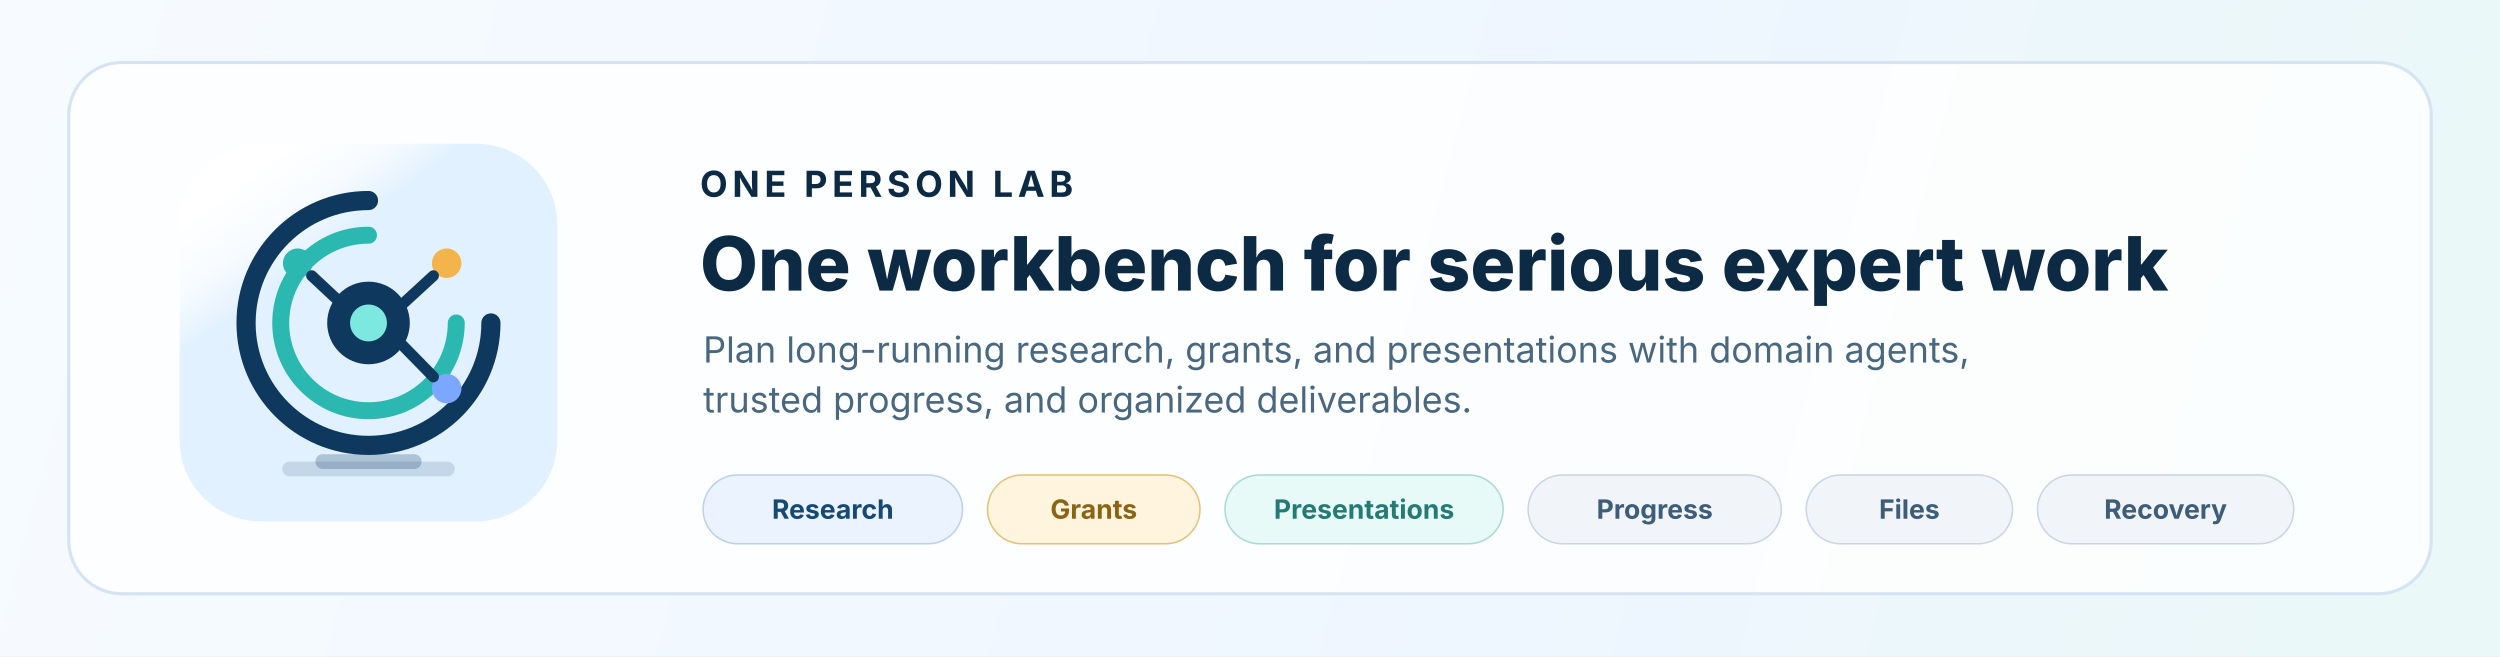
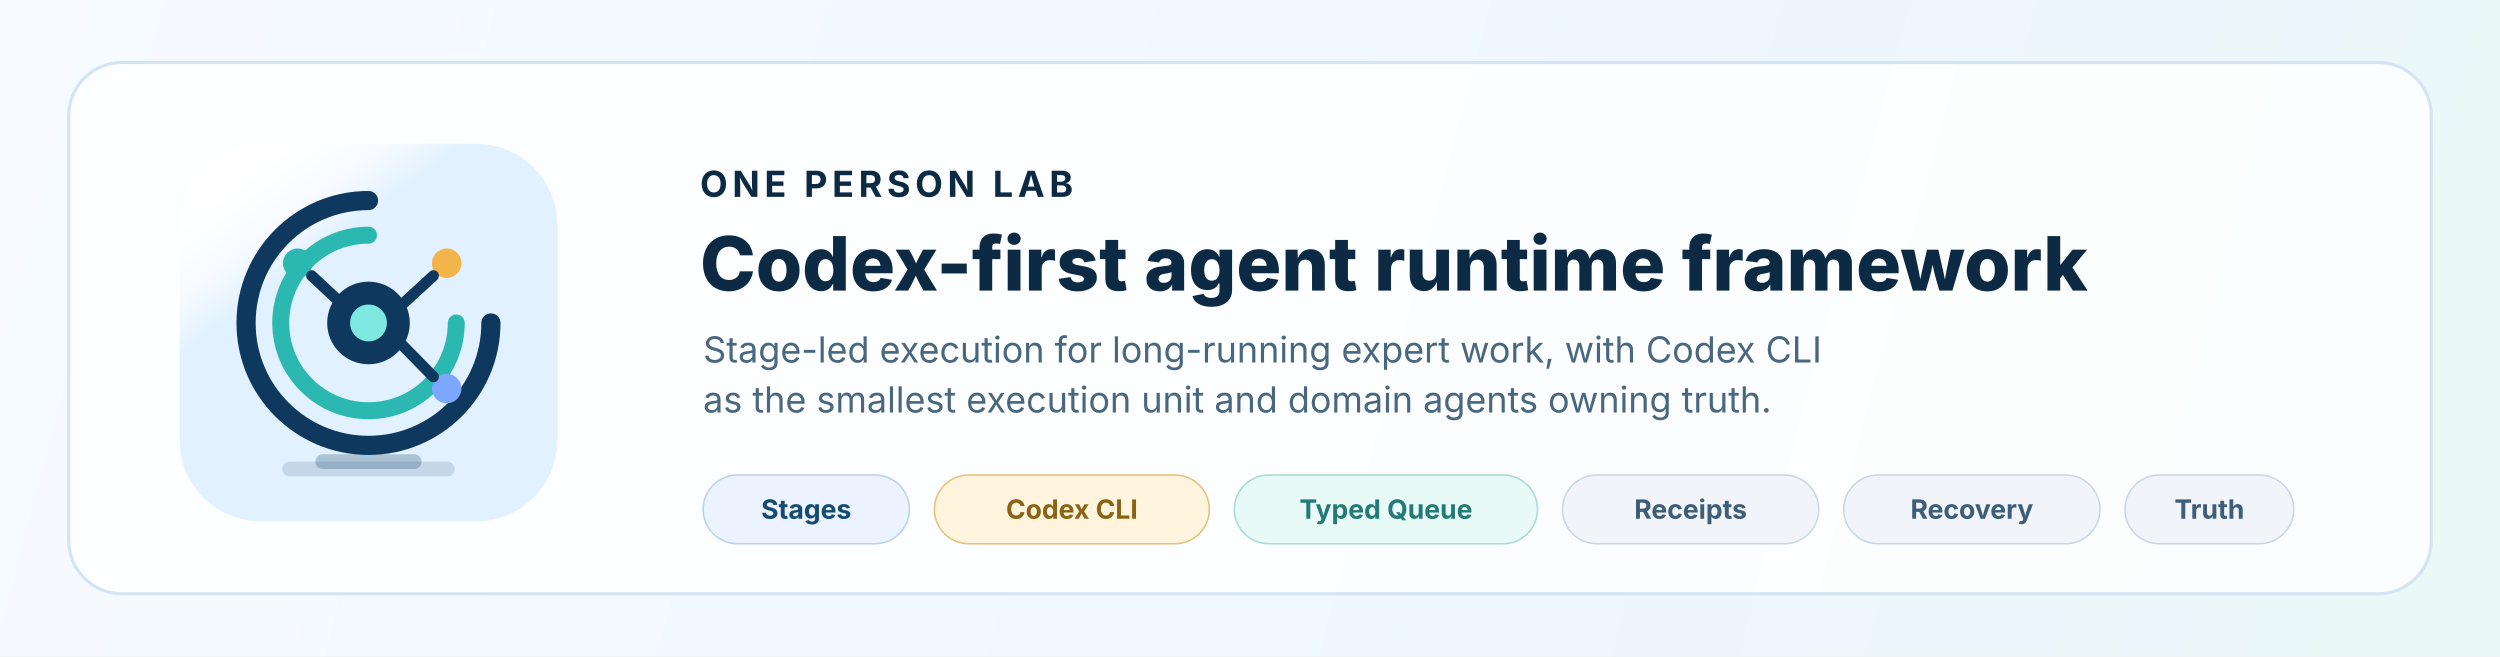
- <svg xmlns="http://www.w3.org/2000/svg" width="1600" height="420" viewBox="0 0 1600 420" fill="none" role="img" aria-label="One Person Lab banner">
+ <svg xmlns="http://www.w3.org/2000/svg" width="1600" height="420" viewBox="0 0 1600 420" fill="none" role="img" aria-label="One Person Lab Codex-first agent framework">
  <defs>
    <linearGradient id="banner-bg" x1="0" y1="0" x2="1600" y2="420" gradientUnits="userSpaceOnUse">
      <stop offset="0" stop-color="#F7FBFF" />
      <stop offset="0.62" stop-color="#EEF6FF" />
      <stop offset="1" stop-color="#EAF8F7" />
    </linearGradient>
    <linearGradient id="icon-bg" x1="160" y1="100" x2="330" y2="330" gradientUnits="userSpaceOnUse">
      <stop offset="0" stop-color="#FFFFFF" />
      <stop offset="0.55" stop-color="#F7FBFF" />
      <stop offset="1" stop-color="#E2F1FF" />
    </linearGradient>
    <filter id="soft-shadow" x="-40" y="-40" width="1680" height="500" filterUnits="userSpaceOnUse" color-interpolation-filters="sRGB">
      <feDropShadow dx="0" dy="16" stdDeviation="22" flood-color="#173A5D" flood-opacity="0.12" />
    </filter>
  </defs>
  <rect width="1600" height="420" fill="url(#banner-bg)" />
  <rect x="44" y="40" width="1512" height="340" rx="34" fill="#FFFFFF" fill-opacity="0.82" stroke="#D5E3F2" stroke-width="2" />
  <g transform="translate(115 92) scale(0.236)">
    <rect width="1024" height="1024" rx="220" fill="url(#icon-bg)" />
    <path d="M512 154C328.642 154 180 302.642 180 486C180 669.358 328.642 818 512 818C695.358 818 844 669.358 844 486" stroke="#0E385D" stroke-width="52" stroke-linecap="round" />
    <path d="M512 248C380.556 248 274 354.556 274 486C274 617.444 380.556 724 512 724C643.444 724 750 617.444 750 486" stroke="#2BB8B0" stroke-width="46" stroke-linecap="round" />
    <circle cx="512" cy="486" r="112" fill="#0E385D" />
    <circle cx="512" cy="486" r="50" fill="#7CE8E0" />
    <circle cx="320" cy="324" r="40" fill="#2BB8B0" />
    <circle cx="724" cy="324" r="40" fill="#F3B44B" />
    <circle cx="724" cy="664" r="40" fill="#7CA7FF" />
    <path d="M358 358L450 444" stroke="#0E385D" stroke-width="30" stroke-linecap="round" />
    <path d="M688 358L590 448" stroke="#0E385D" stroke-width="30" stroke-linecap="round" />
    <path d="M688 632L590 532" stroke="#0E385D" stroke-width="30" stroke-linecap="round" />
    <rect x="278" y="862" width="468" height="40" rx="20" fill="#0E385D" fill-opacity="0.14" />
    <rect x="368" y="842" width="288" height="40" rx="20" fill="#0E385D" fill-opacity="0.25" />
  </g>
  <text x="448" y="126" fill="#0D2A45" font-family="Inter, Avenir Next, Helvetica, Arial, sans-serif" font-size="23" font-weight="700" letter-spacing="3">ONE PERSON LAB</text>
-   <text x="448" y="186" fill="#0D2A45" font-family="Inter, Avenir Next, Helvetica, Arial, sans-serif" font-size="48" font-weight="800">One workbench for serious expert work</text>
-   <text x="450" y="232" fill="#49677F" font-family="Inter, Avenir Next, Helvetica, Arial, sans-serif" font-size="23">Plan long-running research, grants, and presentations with domain agents,</text>
-   <text x="450" y="264" fill="#49677F" font-family="Inter, Avenir Next, Helvetica, Arial, sans-serif" font-size="23">trusted progress, and organized deliverables.</text>
+   <text x="448" y="186" fill="#0D2A45" font-family="Inter, Avenir Next, Helvetica, Arial, sans-serif" font-size="48" font-weight="800">Codex-first agent runtime framework</text>
+   <text x="450" y="232" fill="#49677F" font-family="Inter, Avenir Next, Helvetica, Arial, sans-serif" font-size="23">Stage-led execution for long-running expert work, with Codex CLI</text>
+   <text x="450" y="264" fill="#49677F" font-family="Inter, Avenir Next, Helvetica, Arial, sans-serif" font-size="23">as the smallest execution unit and domain agents owning truth.</text>
  <g font-family="Inter, Avenir Next, Helvetica, Arial, sans-serif" font-size="17" font-weight="700">
-     <rect x="450" y="304" width="166" height="44" rx="22" fill="#EAF3FF" stroke="#BBD2EC" />
-     <text x="533" y="332" text-anchor="middle" fill="#174A73">Research</text>
-     <rect x="632" y="304" width="136" height="44" rx="22" fill="#FFF4DD" stroke="#E3C27B" />
-     <text x="700" y="332" text-anchor="middle" fill="#8A6415">Grants</text>
-     <rect x="784" y="304" width="178" height="44" rx="22" fill="#E8FAF8" stroke="#AADAD6" />
-     <text x="873" y="332" text-anchor="middle" fill="#247A75">Presentations</text>
-     <rect x="978" y="304" width="162" height="44" rx="22" fill="#F1F5FA" stroke="#CAD6E4" />
-     <text x="1059" y="332" text-anchor="middle" fill="#3E5D78">Progress</text>
-     <rect x="1156" y="304" width="132" height="44" rx="22" fill="#F1F5FA" stroke="#CAD6E4" />
-     <text x="1222" y="332" text-anchor="middle" fill="#3E5D78">Files</text>
-     <rect x="1304" y="304" width="164" height="44" rx="22" fill="#F1F5FA" stroke="#CAD6E4" />
-     <text x="1386" y="332" text-anchor="middle" fill="#3E5D78">Recovery</text>
+     <rect x="450" y="304" width="132" height="44" rx="22" fill="#EAF3FF" stroke="#BBD2EC" />
+     <text x="516" y="332" text-anchor="middle" fill="#174A73">Stages</text>
+     <rect x="598" y="304" width="176" height="44" rx="22" fill="#FFF4DD" stroke="#E3C27B" />
+     <text x="686" y="332" text-anchor="middle" fill="#8A6415">Codex CLI</text>
+     <rect x="790" y="304" width="194" height="44" rx="22" fill="#E8FAF8" stroke="#AADAD6" />
+     <text x="887" y="332" text-anchor="middle" fill="#247A75">Typed Queue</text>
+     <rect x="1000" y="304" width="164" height="44" rx="22" fill="#F1F5FA" stroke="#CAD6E4" />
+     <text x="1082" y="332" text-anchor="middle" fill="#3E5D78">Receipts</text>
+     <rect x="1180" y="304" width="164" height="44" rx="22" fill="#F1F5FA" stroke="#CAD6E4" />
+     <text x="1262" y="332" text-anchor="middle" fill="#3E5D78">Recovery</text>
+     <rect x="1360" y="304" width="108" height="44" rx="22" fill="#F1F5FA" stroke="#CAD6E4" />
+     <text x="1414" y="332" text-anchor="middle" fill="#3E5D78">Truth</text>
  </g>
</svg>
